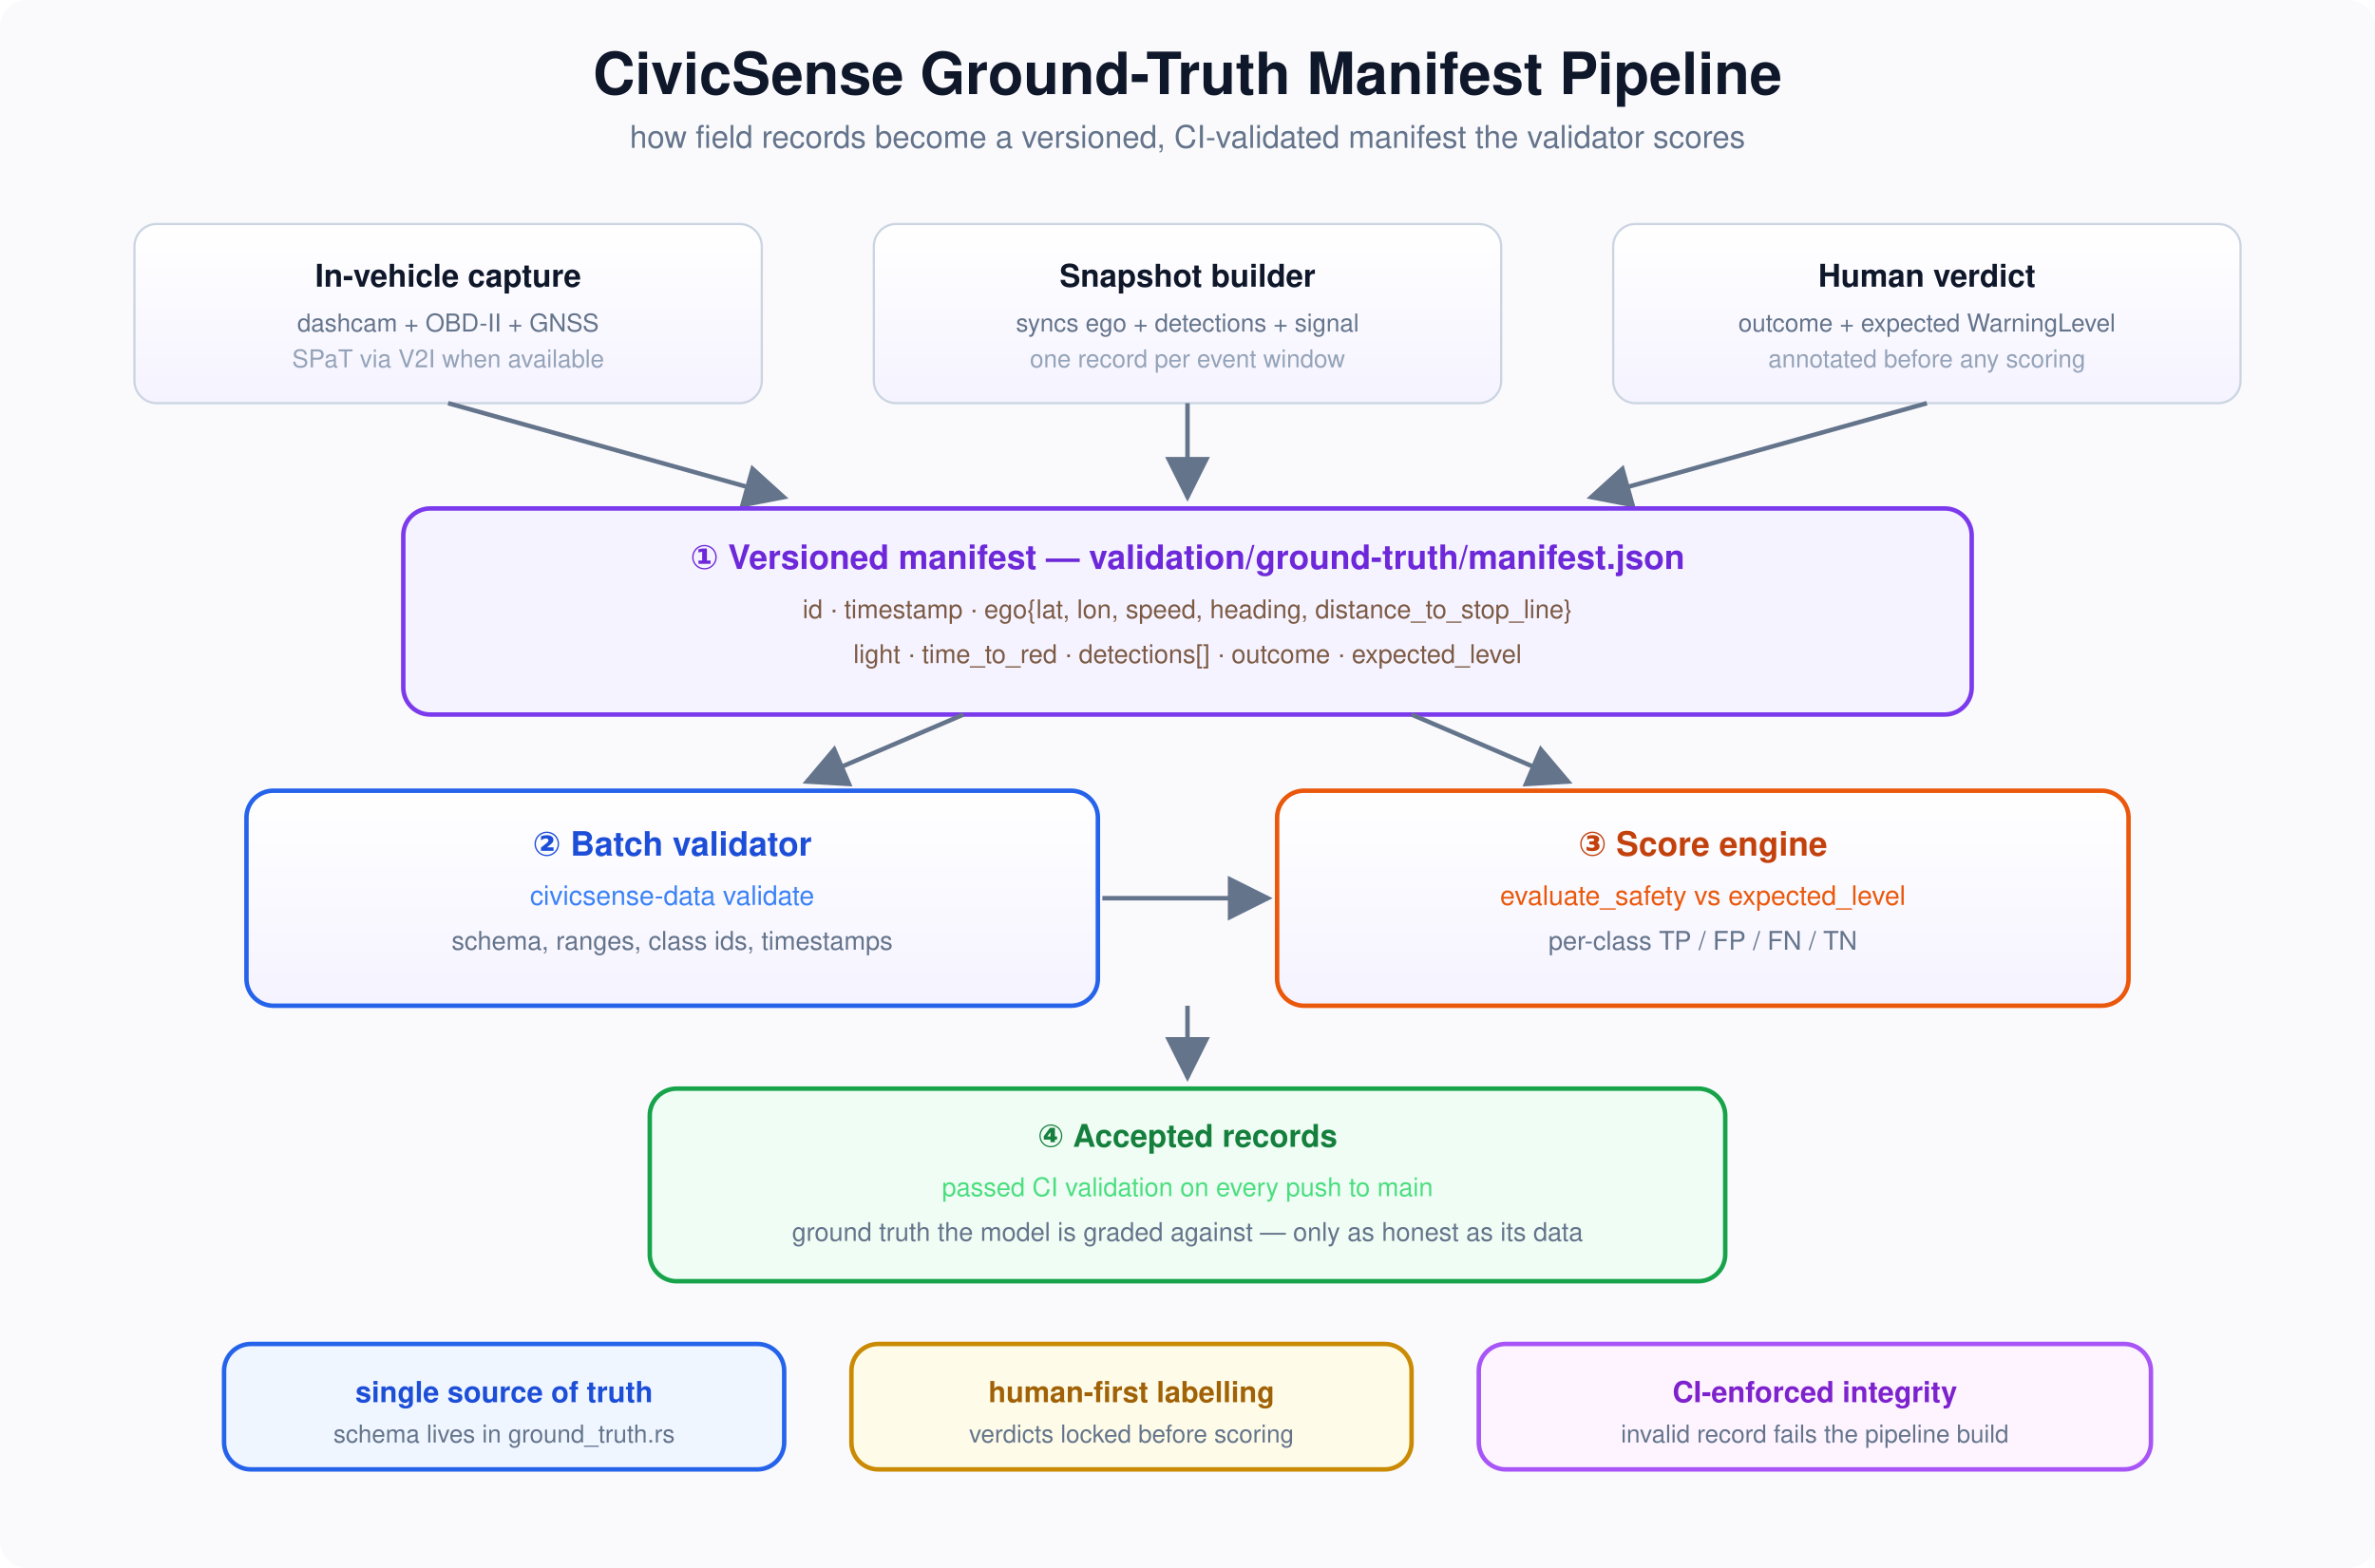
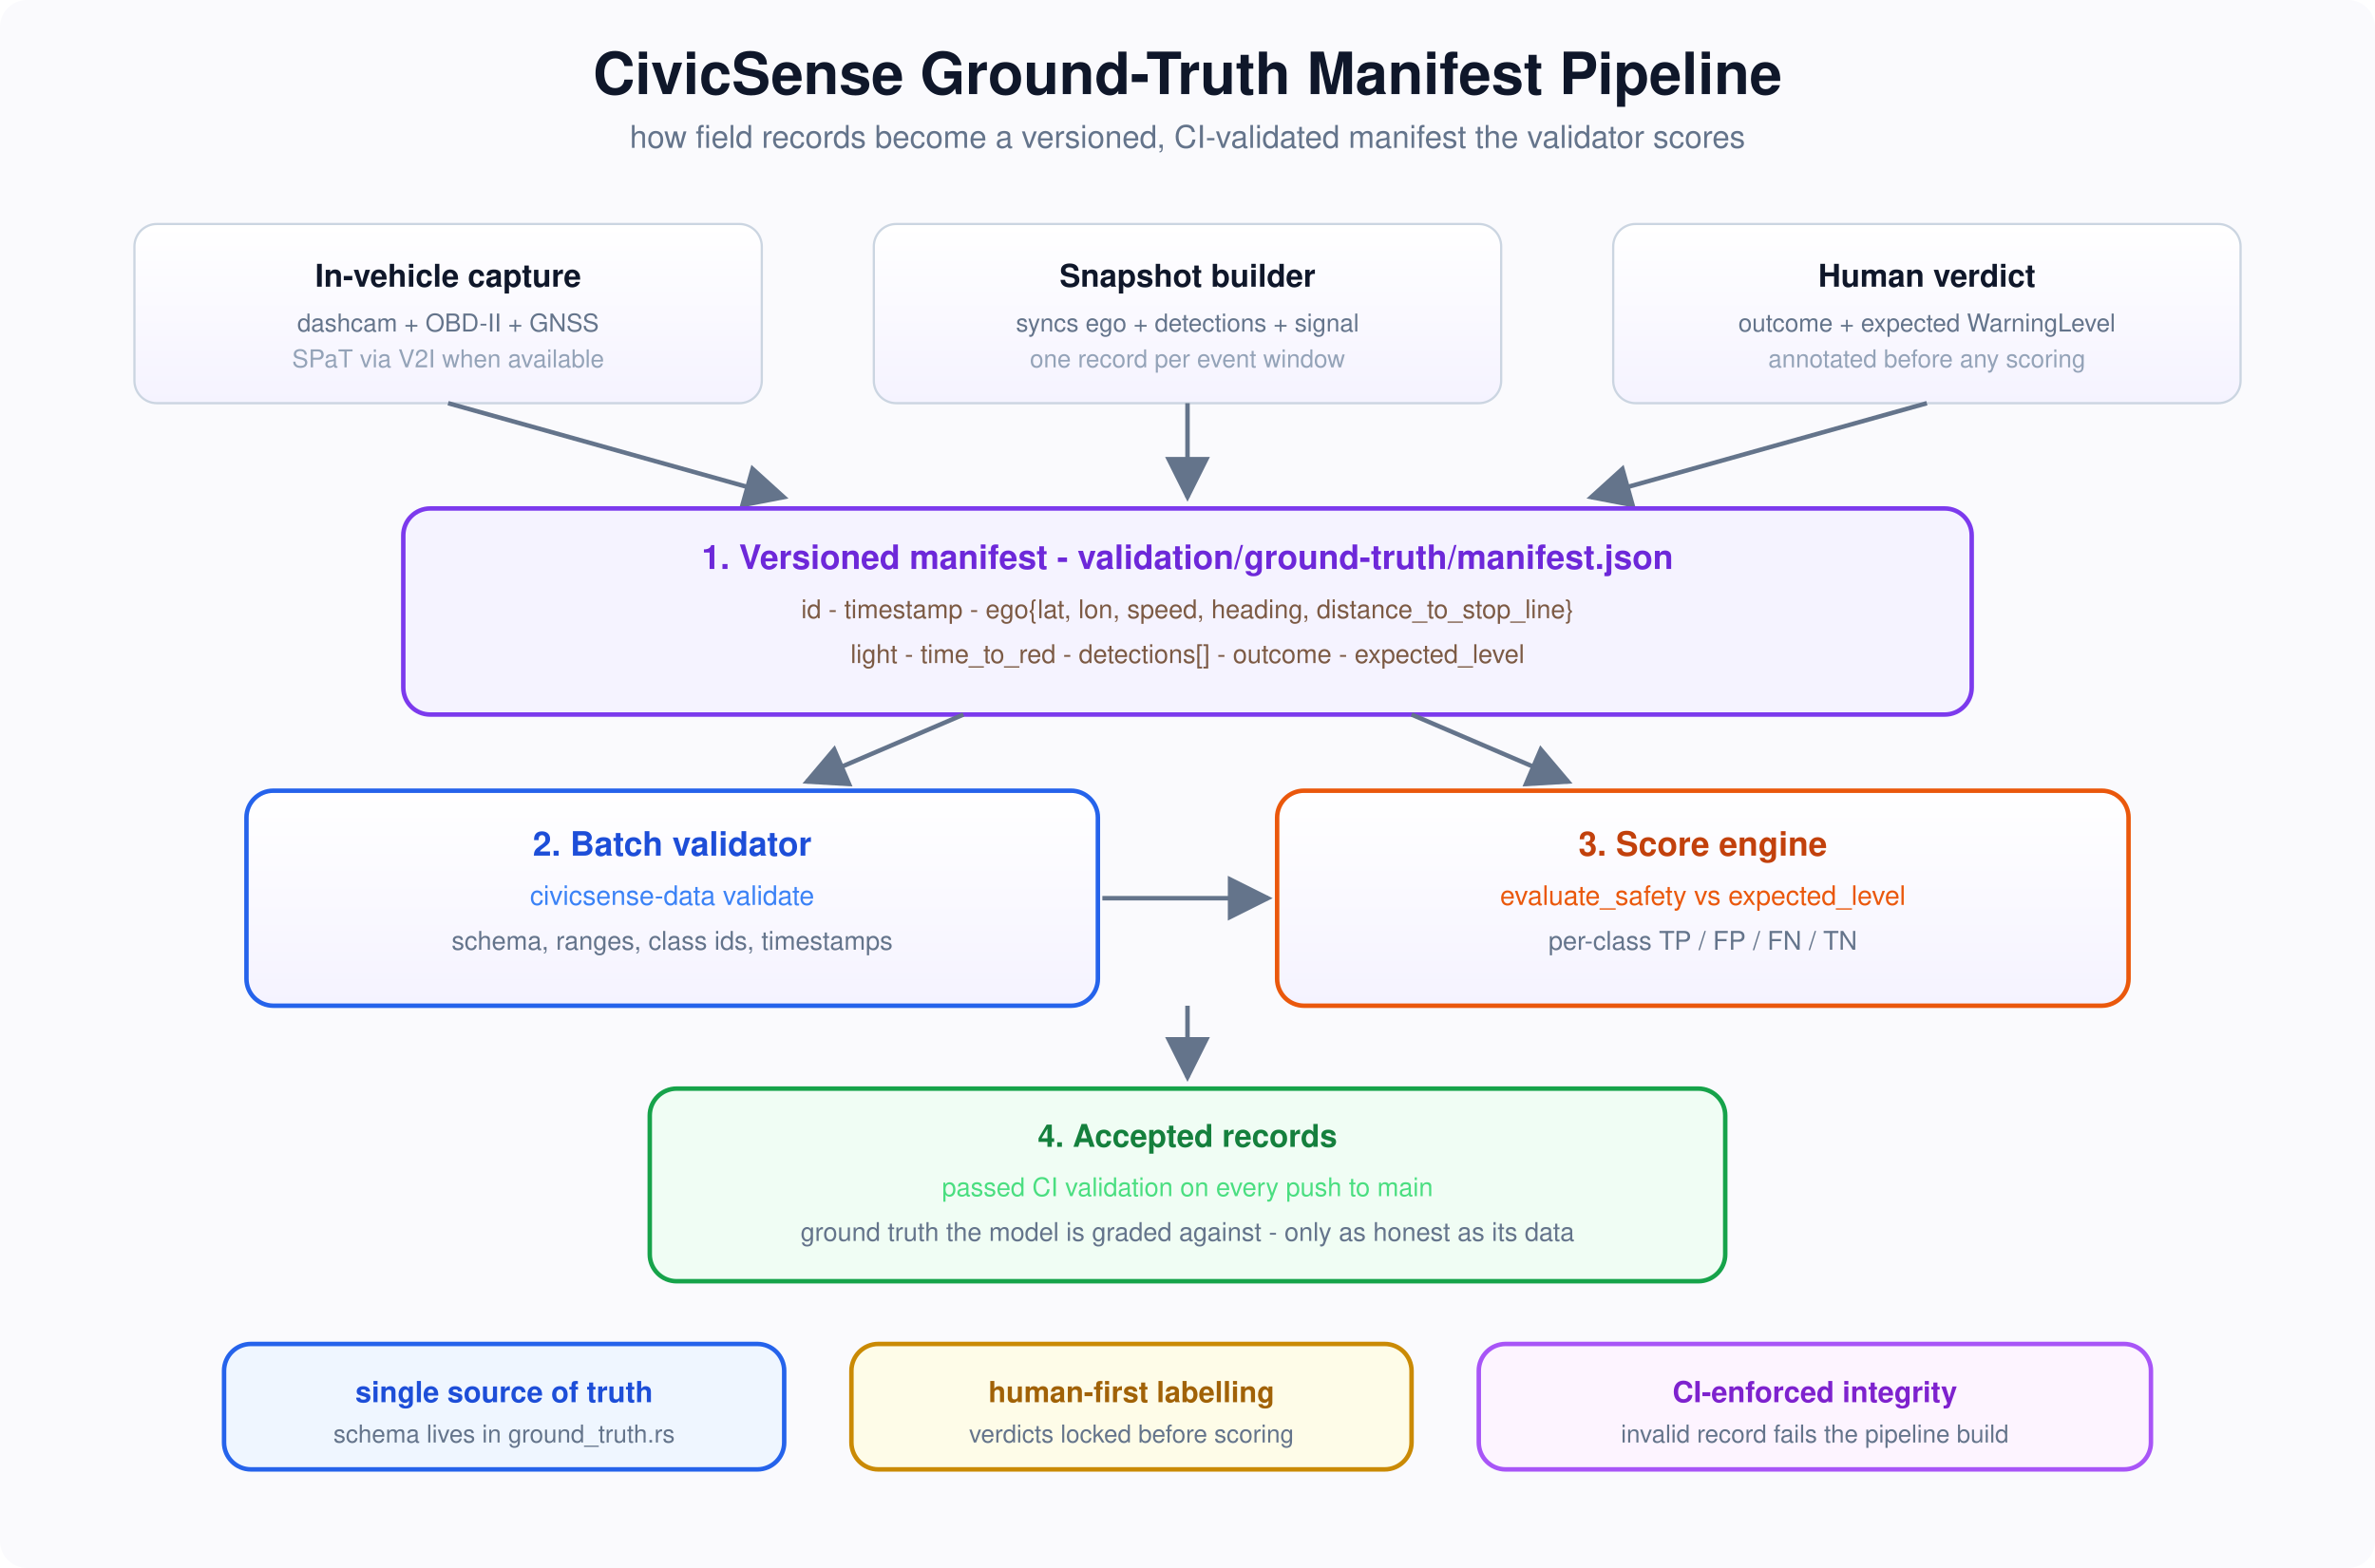
<svg xmlns="http://www.w3.org/2000/svg" width="1060" height="700" viewBox="0 0 1060 700" font-family="Segoe UI, Helvetica, Arial, sans-serif">
  <defs>
    <marker id="arrow" markerWidth="10" markerHeight="10" refX="9" refY="5" orient="auto">
      <polygon points="0 0, 10 5, 0 10" fill="#64748b" />
    </marker>
    <linearGradient id="card" x1="0" y1="0" x2="0" y2="1">
      <stop offset="0%" stop-color="#ffffff" />
      <stop offset="100%" stop-color="#f5f3ff" />
    </linearGradient>
  </defs>
  <rect x="0" y="0" width="1060" height="700" rx="12" fill="#fafafd" />
  <text x="530" y="42" text-anchor="middle" font-size="26" font-weight="700" fill="#0f172a">CivicSense Ground-Truth Manifest Pipeline</text>
  <text x="530" y="66" text-anchor="middle" font-size="14" fill="#64748b">how field records become a versioned, CI-validated manifest the validator scores</text>
  <g>
    <rect x="60" y="100" width="280" height="80" rx="10" fill="url(#card)" stroke="#cbd5e1" />
    <text x="200" y="128" text-anchor="middle" font-size="14" font-weight="600" fill="#0f172a">In-vehicle capture</text>
    <text x="200" y="148" text-anchor="middle" font-size="11" fill="#64748b">dashcam + OBD-II + GNSS</text>
    <text x="200" y="164" text-anchor="middle" font-size="11" fill="#94a3b8">SPaT via V2I when available</text>
    <rect x="390" y="100" width="280" height="80" rx="10" fill="url(#card)" stroke="#cbd5e1" />
    <text x="530" y="128" text-anchor="middle" font-size="14" font-weight="600" fill="#0f172a">Snapshot builder</text>
    <text x="530" y="148" text-anchor="middle" font-size="11" fill="#64748b">syncs ego + detections + signal</text>
    <text x="530" y="164" text-anchor="middle" font-size="11" fill="#94a3b8">one record per event window</text>
    <rect x="720" y="100" width="280" height="80" rx="10" fill="url(#card)" stroke="#cbd5e1" />
    <text x="860" y="128" text-anchor="middle" font-size="14" font-weight="600" fill="#0f172a">Human verdict</text>
    <text x="860" y="148" text-anchor="middle" font-size="11" fill="#64748b">outcome + expected WarningLevel</text>
    <text x="860" y="164" text-anchor="middle" font-size="11" fill="#94a3b8">annotated before any scoring</text>
  </g>
  <line x1="200" y1="180" x2="350" y2="222" stroke="#64748b" stroke-width="2" marker-end="url(#arrow)" />
  <line x1="530" y1="180" x2="530" y2="222" stroke="#64748b" stroke-width="2" marker-end="url(#arrow)" />
  <line x1="860" y1="180" x2="710" y2="222" stroke="#64748b" stroke-width="2" marker-end="url(#arrow)" />
  <rect x="180" y="227" width="700" height="92" rx="12" fill="#f5f3ff" stroke="#7c3aed" stroke-width="2" />
-   <text x="530" y="254" text-anchor="middle" font-size="15" font-weight="700" fill="#6d28d9">① Versioned manifest — validation/ground-truth/manifest.json</text>
-   <text x="530" y="276" text-anchor="middle" font-size="11.5" fill="#7c5a44">id · timestamp · ego{lat, lon, speed, heading, distance_to_stop_line}</text>
-   <text x="530" y="296" text-anchor="middle" font-size="11.5" fill="#7c5a44">light · time_to_red · detections[] · outcome · expected_level</text>
+   <text x="530" y="254" text-anchor="middle" font-size="15" font-weight="700" fill="#6d28d9">1. Versioned manifest  -  validation/ground-truth/manifest.json</text>
+   <text x="530" y="276" text-anchor="middle" font-size="11.5" fill="#7c5a44">id  -  timestamp  -  ego{lat, lon, speed, heading, distance_to_stop_line}</text>
+   <text x="530" y="296" text-anchor="middle" font-size="11.5" fill="#7c5a44">light  -  time_to_red  -  detections[]  -  outcome  -  expected_level</text>
  <line x1="430" y1="319" x2="360" y2="349" stroke="#64748b" stroke-width="2" marker-end="url(#arrow)" />
  <line x1="630" y1="319" x2="700" y2="349" stroke="#64748b" stroke-width="2" marker-end="url(#arrow)" />
  <rect x="110" y="353" width="380" height="96" rx="12" fill="url(#card)" stroke="#2563eb" stroke-width="2" />
-   <text x="300" y="382" text-anchor="middle" font-size="15" font-weight="700" fill="#1d4ed8">② Batch validator</text>
+   <text x="300" y="382" text-anchor="middle" font-size="15" font-weight="700" fill="#1d4ed8">2. Batch validator</text>
  <text x="300" y="404" text-anchor="middle" font-size="12" fill="#3b82f6">civicsense-data validate</text>
  <text x="300" y="424" text-anchor="middle" font-size="11.5" fill="#64748b">schema, ranges, class ids, timestamps</text>
  <rect x="570" y="353" width="380" height="96" rx="12" fill="url(#card)" stroke="#ea580c" stroke-width="2" />
-   <text x="760" y="382" text-anchor="middle" font-size="15" font-weight="700" fill="#c2410c">③ Score engine</text>
+   <text x="760" y="382" text-anchor="middle" font-size="15" font-weight="700" fill="#c2410c">3. Score engine</text>
  <text x="760" y="404" text-anchor="middle" font-size="12" fill="#ea580c">evaluate_safety vs expected_level</text>
  <text x="760" y="424" text-anchor="middle" font-size="11.5" fill="#64748b">per-class TP / FP / FN / TN</text>
  <line x1="492" y1="401" x2="566" y2="401" stroke="#64748b" stroke-width="2" marker-end="url(#arrow)" />
  <rect x="290" y="486" width="480" height="86" rx="12" fill="#f0fdf4" stroke="#16a34a" stroke-width="2" />
-   <text x="530" y="512" text-anchor="middle" font-size="14" font-weight="700" fill="#15803d">④ Accepted records</text>
+   <text x="530" y="512" text-anchor="middle" font-size="14" font-weight="700" fill="#15803d">4. Accepted records</text>
  <text x="530" y="534" text-anchor="middle" font-size="11.5" fill="#4ade80">passed CI validation on every push to main</text>
-   <text x="530" y="554" text-anchor="middle" font-size="11.5" fill="#64748b">ground truth the model is graded against — only as honest as its data</text>
+   <text x="530" y="554" text-anchor="middle" font-size="11.5" fill="#64748b">ground truth the model is graded against  -  only as honest as its data</text>
  <line x1="530" y1="449" x2="530" y2="481" stroke="#64748b" stroke-width="2" marker-end="url(#arrow)" />
  <g>
    <rect x="100" y="600" width="250" height="56" rx="12" fill="#eff6ff" stroke="#2563eb" stroke-width="2" />
    <text x="225" y="626" text-anchor="middle" font-size="13" font-weight="700" fill="#1d4ed8">single source of truth</text>
    <text x="225" y="644" text-anchor="middle" font-size="11" fill="#64748b">schema lives in ground_truth.rs</text>
    <rect x="380" y="600" width="250" height="56" rx="12" fill="#fefce8" stroke="#ca8a04" stroke-width="2" />
    <text x="505" y="626" text-anchor="middle" font-size="13" font-weight="700" fill="#a16207">human-first labelling</text>
    <text x="505" y="644" text-anchor="middle" font-size="11" fill="#64748b">verdicts locked before scoring</text>
    <rect x="660" y="600" width="300" height="56" rx="12" fill="#fdf4ff" stroke="#a855f7" stroke-width="2" />
    <text x="810" y="626" text-anchor="middle" font-size="13" font-weight="700" fill="#7e22ce">CI-enforced integrity</text>
    <text x="810" y="644" text-anchor="middle" font-size="11" fill="#64748b">invalid record fails the pipeline build</text>
  </g>
</svg>
